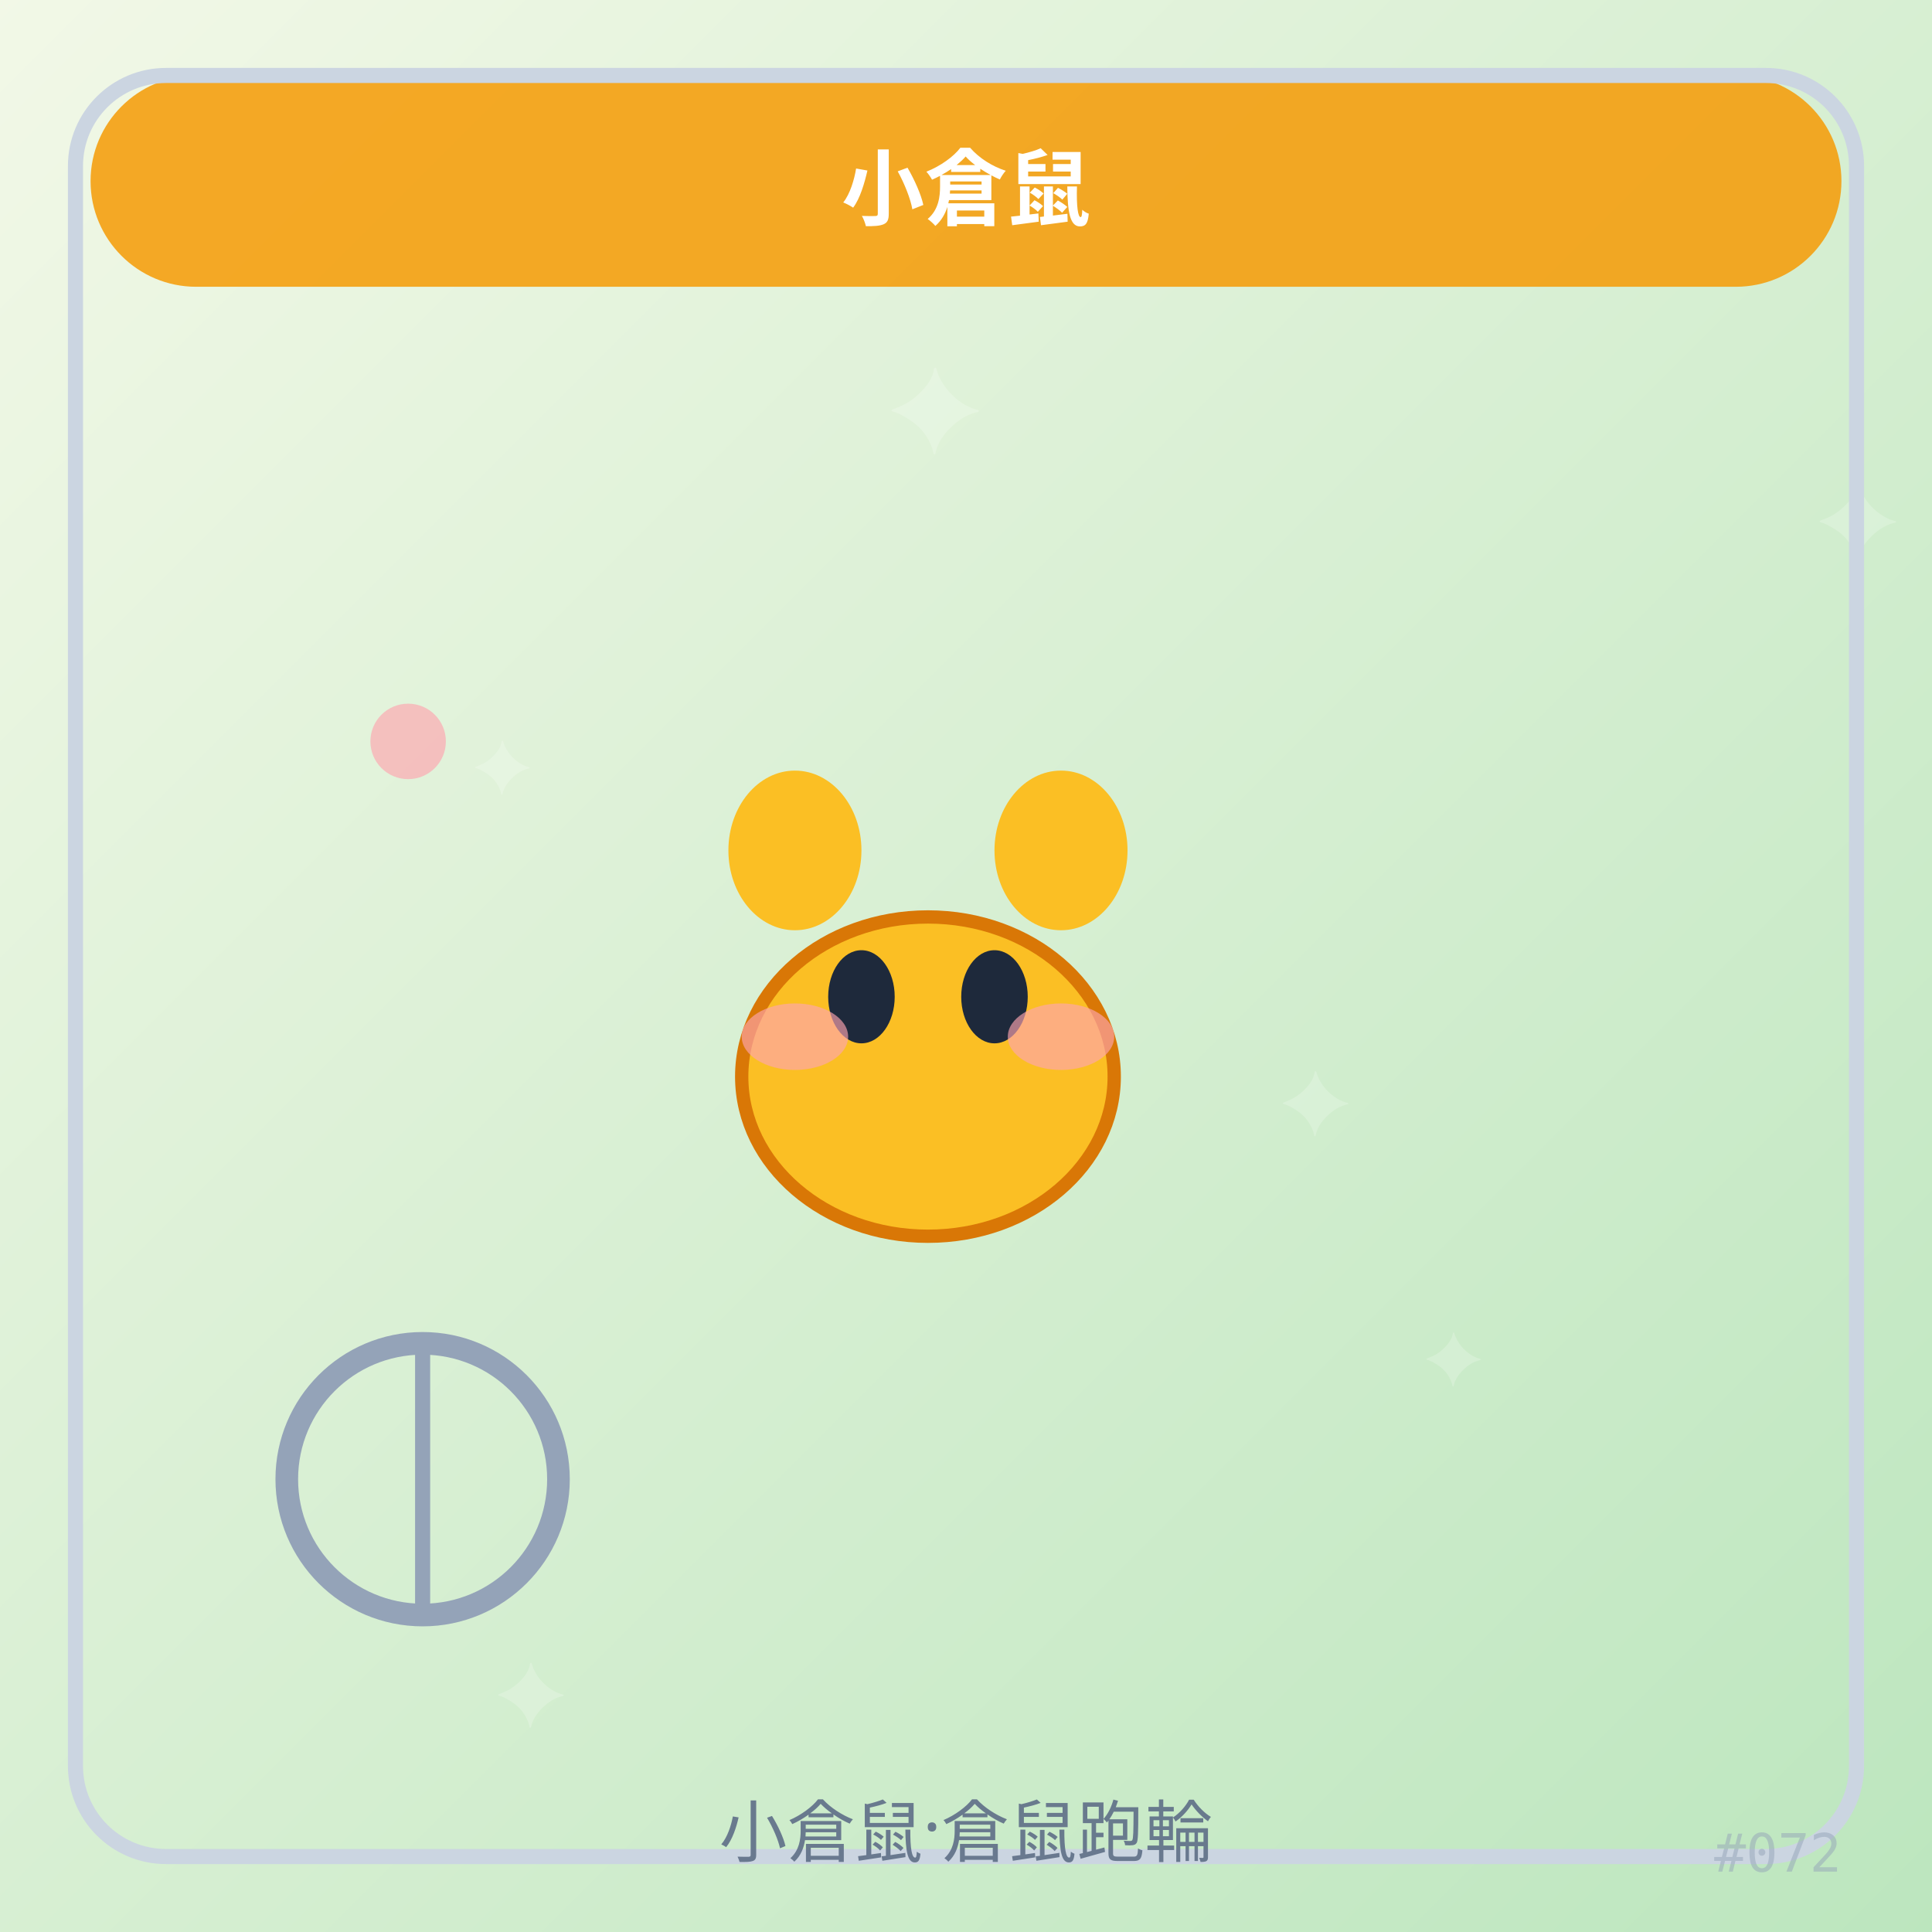
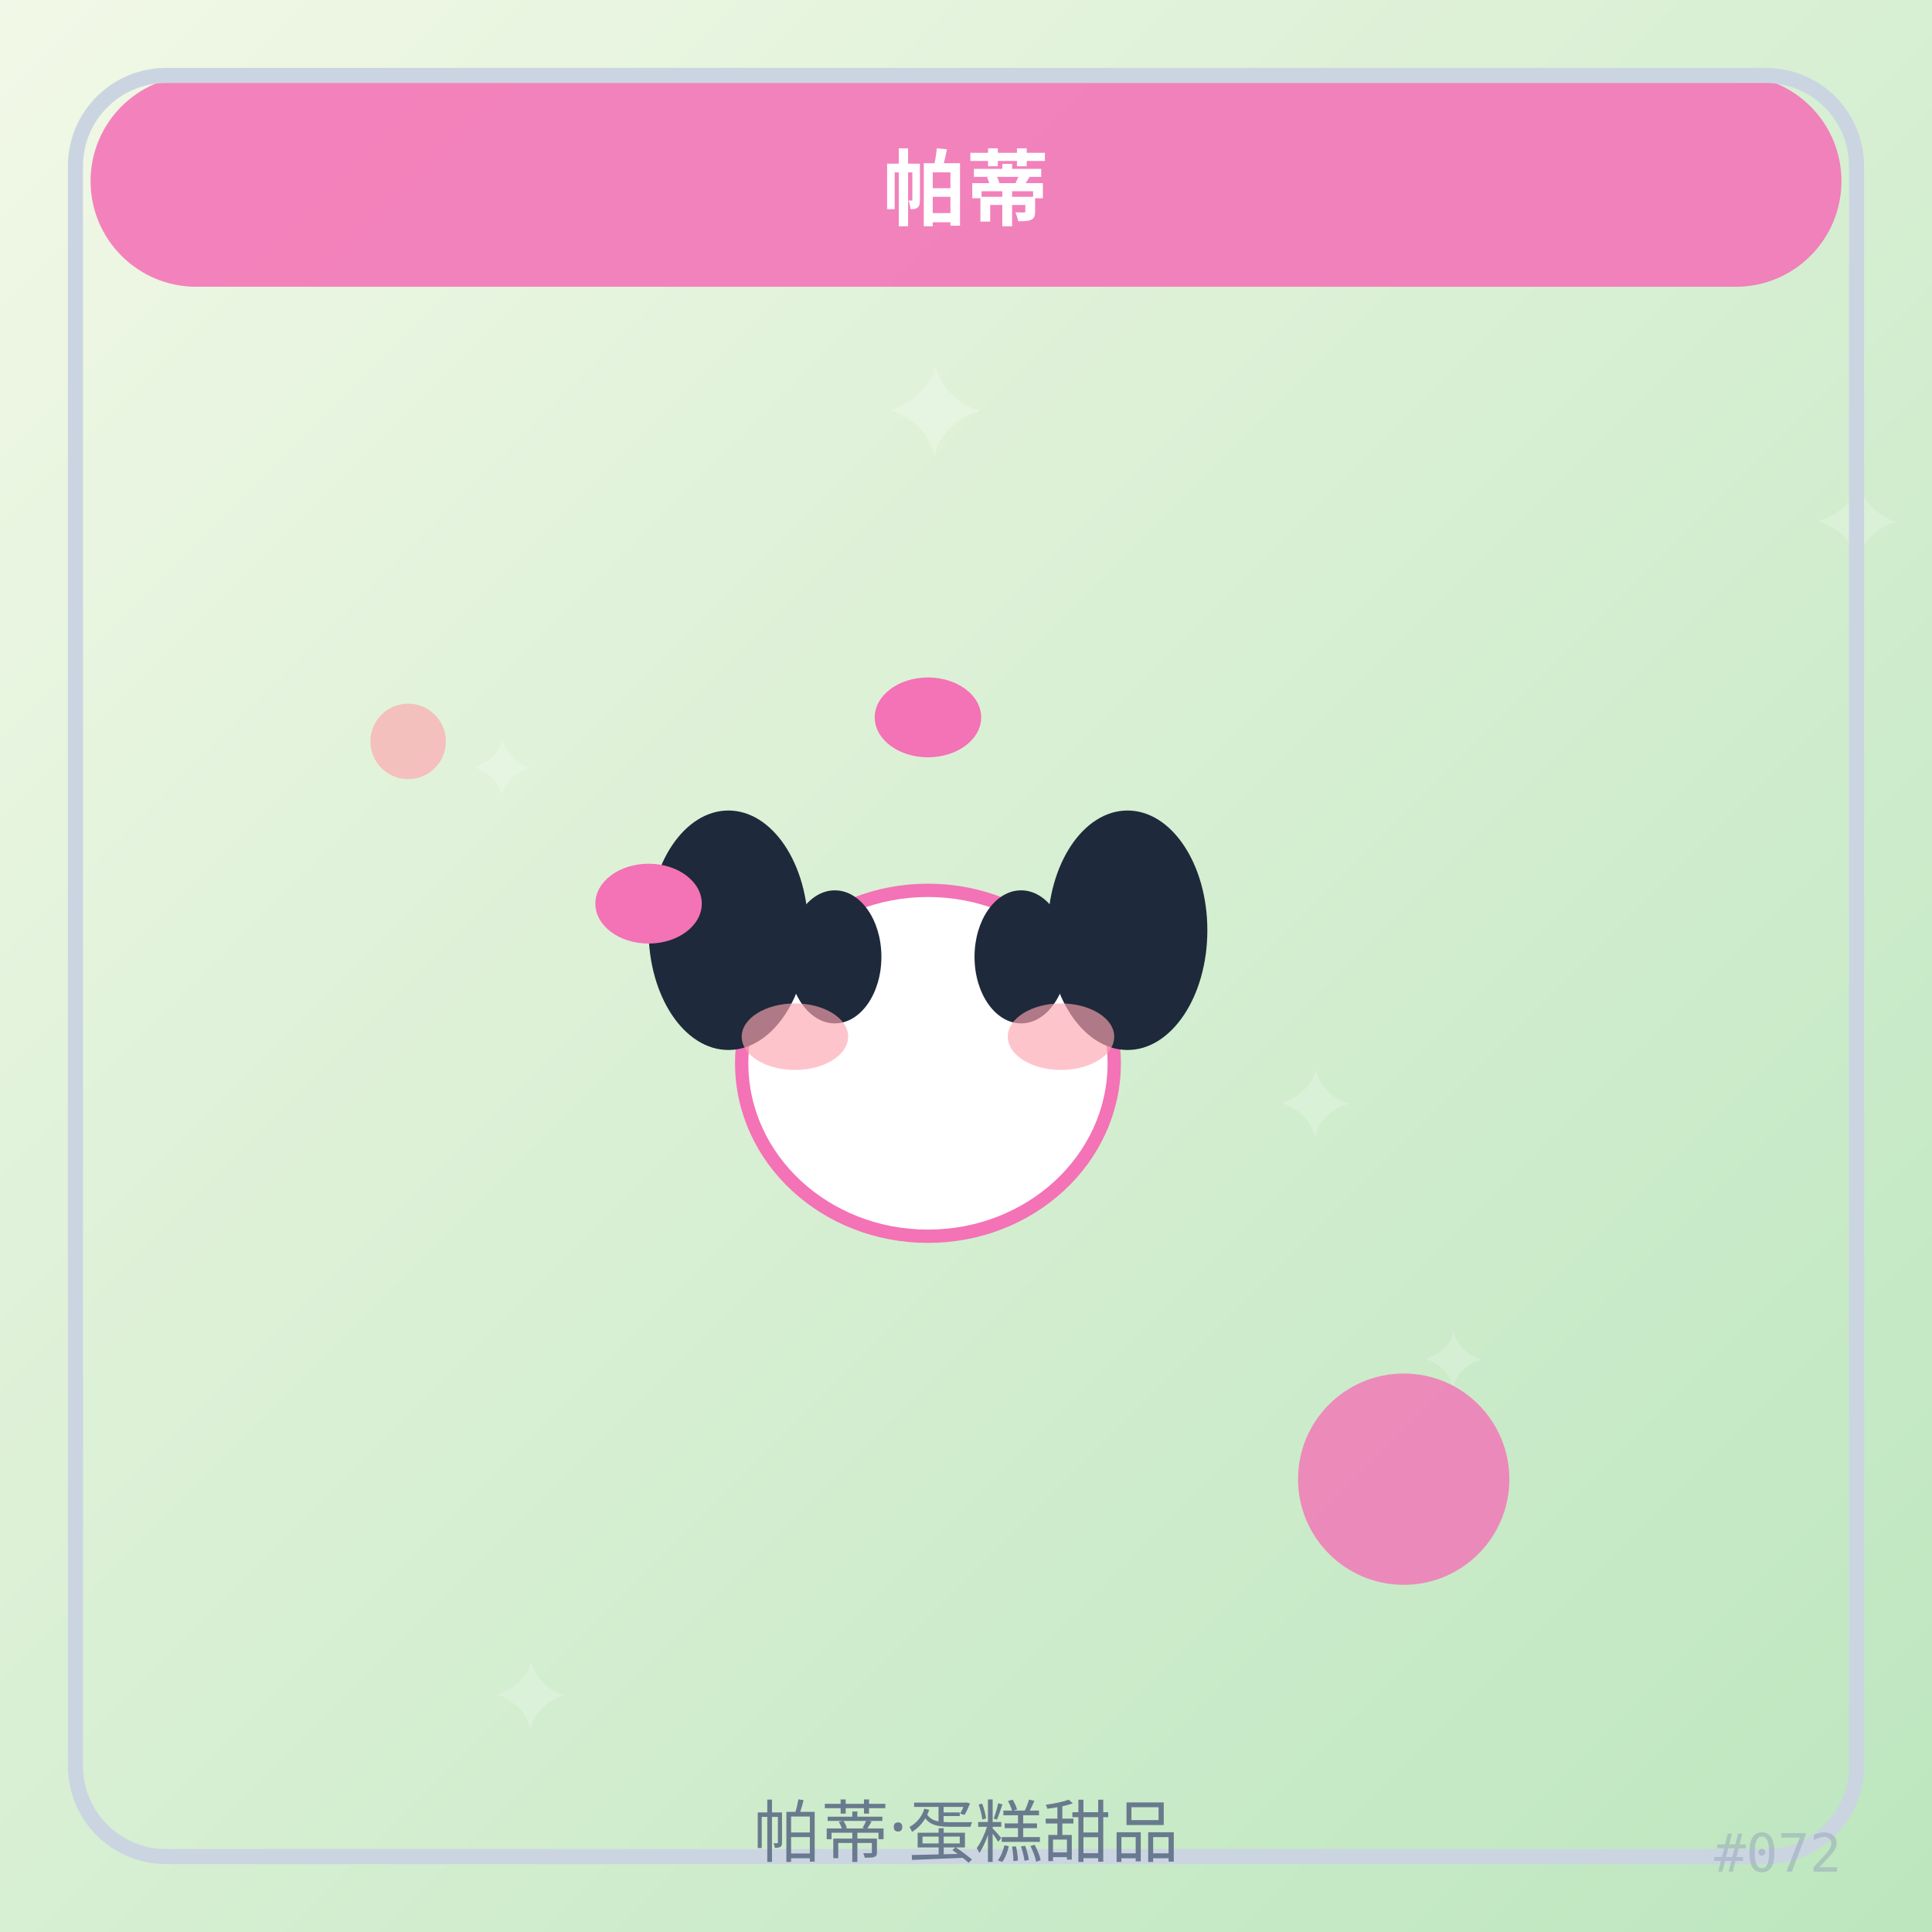
<svg xmlns="http://www.w3.org/2000/svg" viewBox="0 0 256 256" width="256" height="256">
  <defs>
    <linearGradient id="bg" x1="0%" y1="0%" x2="100%" y2="100%">
      <stop offset="0%" stop-color="hsl(82, 55%, 94%)" />
      <stop offset="100%" stop-color="hsl(122, 45%, 82%)" />
    </linearGradient>
    <linearGradient id="gold" x1="0%" y1="0%" x2="100%" y2="100%">
      <stop offset="0%" stop-color="#fcd34d" />
      <stop offset="50%" stop-color="#f59e0b" />
      <stop offset="100%" stop-color="#fcd34d" />
    </linearGradient>
  </defs>
  <rect width="256" height="256" fill="url(#bg)" />
  <text x="188.64" y="183.6" font-size="10" fill="#fff" opacity="0.2">✦</text>
  <text x="65.59" y="228.8" font-size="12" fill="#fff" opacity="0.2">✦</text>
  <text x="240.62" y="74" font-size="14" fill="#fff" opacity="0.2">✦</text>
  <text x="117.57" y="60" font-size="16" fill="#fff" opacity="0.2">✦</text>
  <text x="62.6" y="105.2" font-size="10" fill="#fff" opacity="0.2">✦</text>
  <text x="169.55" y="150.4" font-size="12" fill="#fff" opacity="0.2">✦</text>
-   <rect x="12" y="10" width="232" height="28" rx="14" fill="#f59e0b" opacity="0.88" />
-   <text x="128" y="29" text-anchor="middle" font-family="Segoe UI,sans-serif" font-size="11" font-weight="700" fill="#fff">小倉鼠</text>
-   <circle cx="56" cy="196" r="18" fill="none" stroke="#94a3b8" stroke-width="3" />
-   <line x1="56" y1="178" x2="56" y2="214" stroke="#94a3b8" stroke-width="2" />
+   <rect x="12" y="10" width="232" height="28" rx="14" fill="#f472b6" opacity="0.88" />
+   <text x="128" y="29" text-anchor="middle" font-family="Segoe UI,sans-serif" font-size="11" font-weight="700" fill="#fff">帕蒂</text>
+   <circle cx="186" cy="196" r="14" fill="#f472b6" opacity="0.8" />
  <circle cx="54.08" cy="98.24" r="5" fill="#fda4af" opacity="0.65" />
  <g transform="translate(122.96,128.552) rotate(0) scale(0.88144)">
-     <ellipse cx="0" cy="16" rx="28" ry="24" fill="#fbbf24" stroke="#d97706" stroke-width="2" />
-     <ellipse cx="-20" cy="-18" rx="10" ry="12" fill="#fbbf24" />
-     <ellipse cx="20" cy="-18" rx="10" ry="12" fill="#fbbf24" />
-     <ellipse cx="-10" cy="4" rx="5" ry="7" fill="#1e293b" />
-     <ellipse cx="10" cy="4" rx="5" ry="7" fill="#1e293b" />
+     <ellipse cx="0" cy="14" rx="28" ry="26" fill="#fff" stroke="#f472b6" stroke-width="2" />
+     <ellipse cx="-30" cy="-6" rx="12" ry="18" fill="#1e293b" />
+     <ellipse cx="30" cy="-6" rx="12" ry="18" fill="#1e293b" />
+     <ellipse cx="-42" cy="-10" rx="8" ry="6" fill="#f472b6" />
+     <ellipse cx="0" cy="-38" rx="8" ry="6" fill="#f472b6" />
+     <ellipse cx="-14" cy="-2" rx="7" ry="10" fill="#1e293b" />
+     <ellipse cx="14" cy="-2" rx="7" ry="10" fill="#1e293b" />
    <ellipse cx="-20" cy="10" rx="8" ry="5" fill="#fda4af" opacity="0.65" />
    <ellipse cx="20" cy="10" rx="8" ry="5" fill="#fda4af" opacity="0.65" />
  </g>
  <rect x="10" y="10" width="236" height="236" rx="12" fill="none" stroke="#cbd5e1" stroke-width="2" />
-   <text x="128" y="246" text-anchor="middle" font-family="Segoe UI, sans-serif" font-size="9" fill="#64748b" opacity="0.95">小倉鼠·倉鼠跑輪</text>
+   <text x="128" y="246" text-anchor="middle" font-family="Segoe UI, sans-serif" font-size="9" fill="#64748b" opacity="0.95">帕蒂·蛋糕甜品</text>
  <text x="244" y="248" text-anchor="end" font-family="monospace" font-size="7" fill="#94a3b8" opacity="0.5">#072</text>
</svg>
